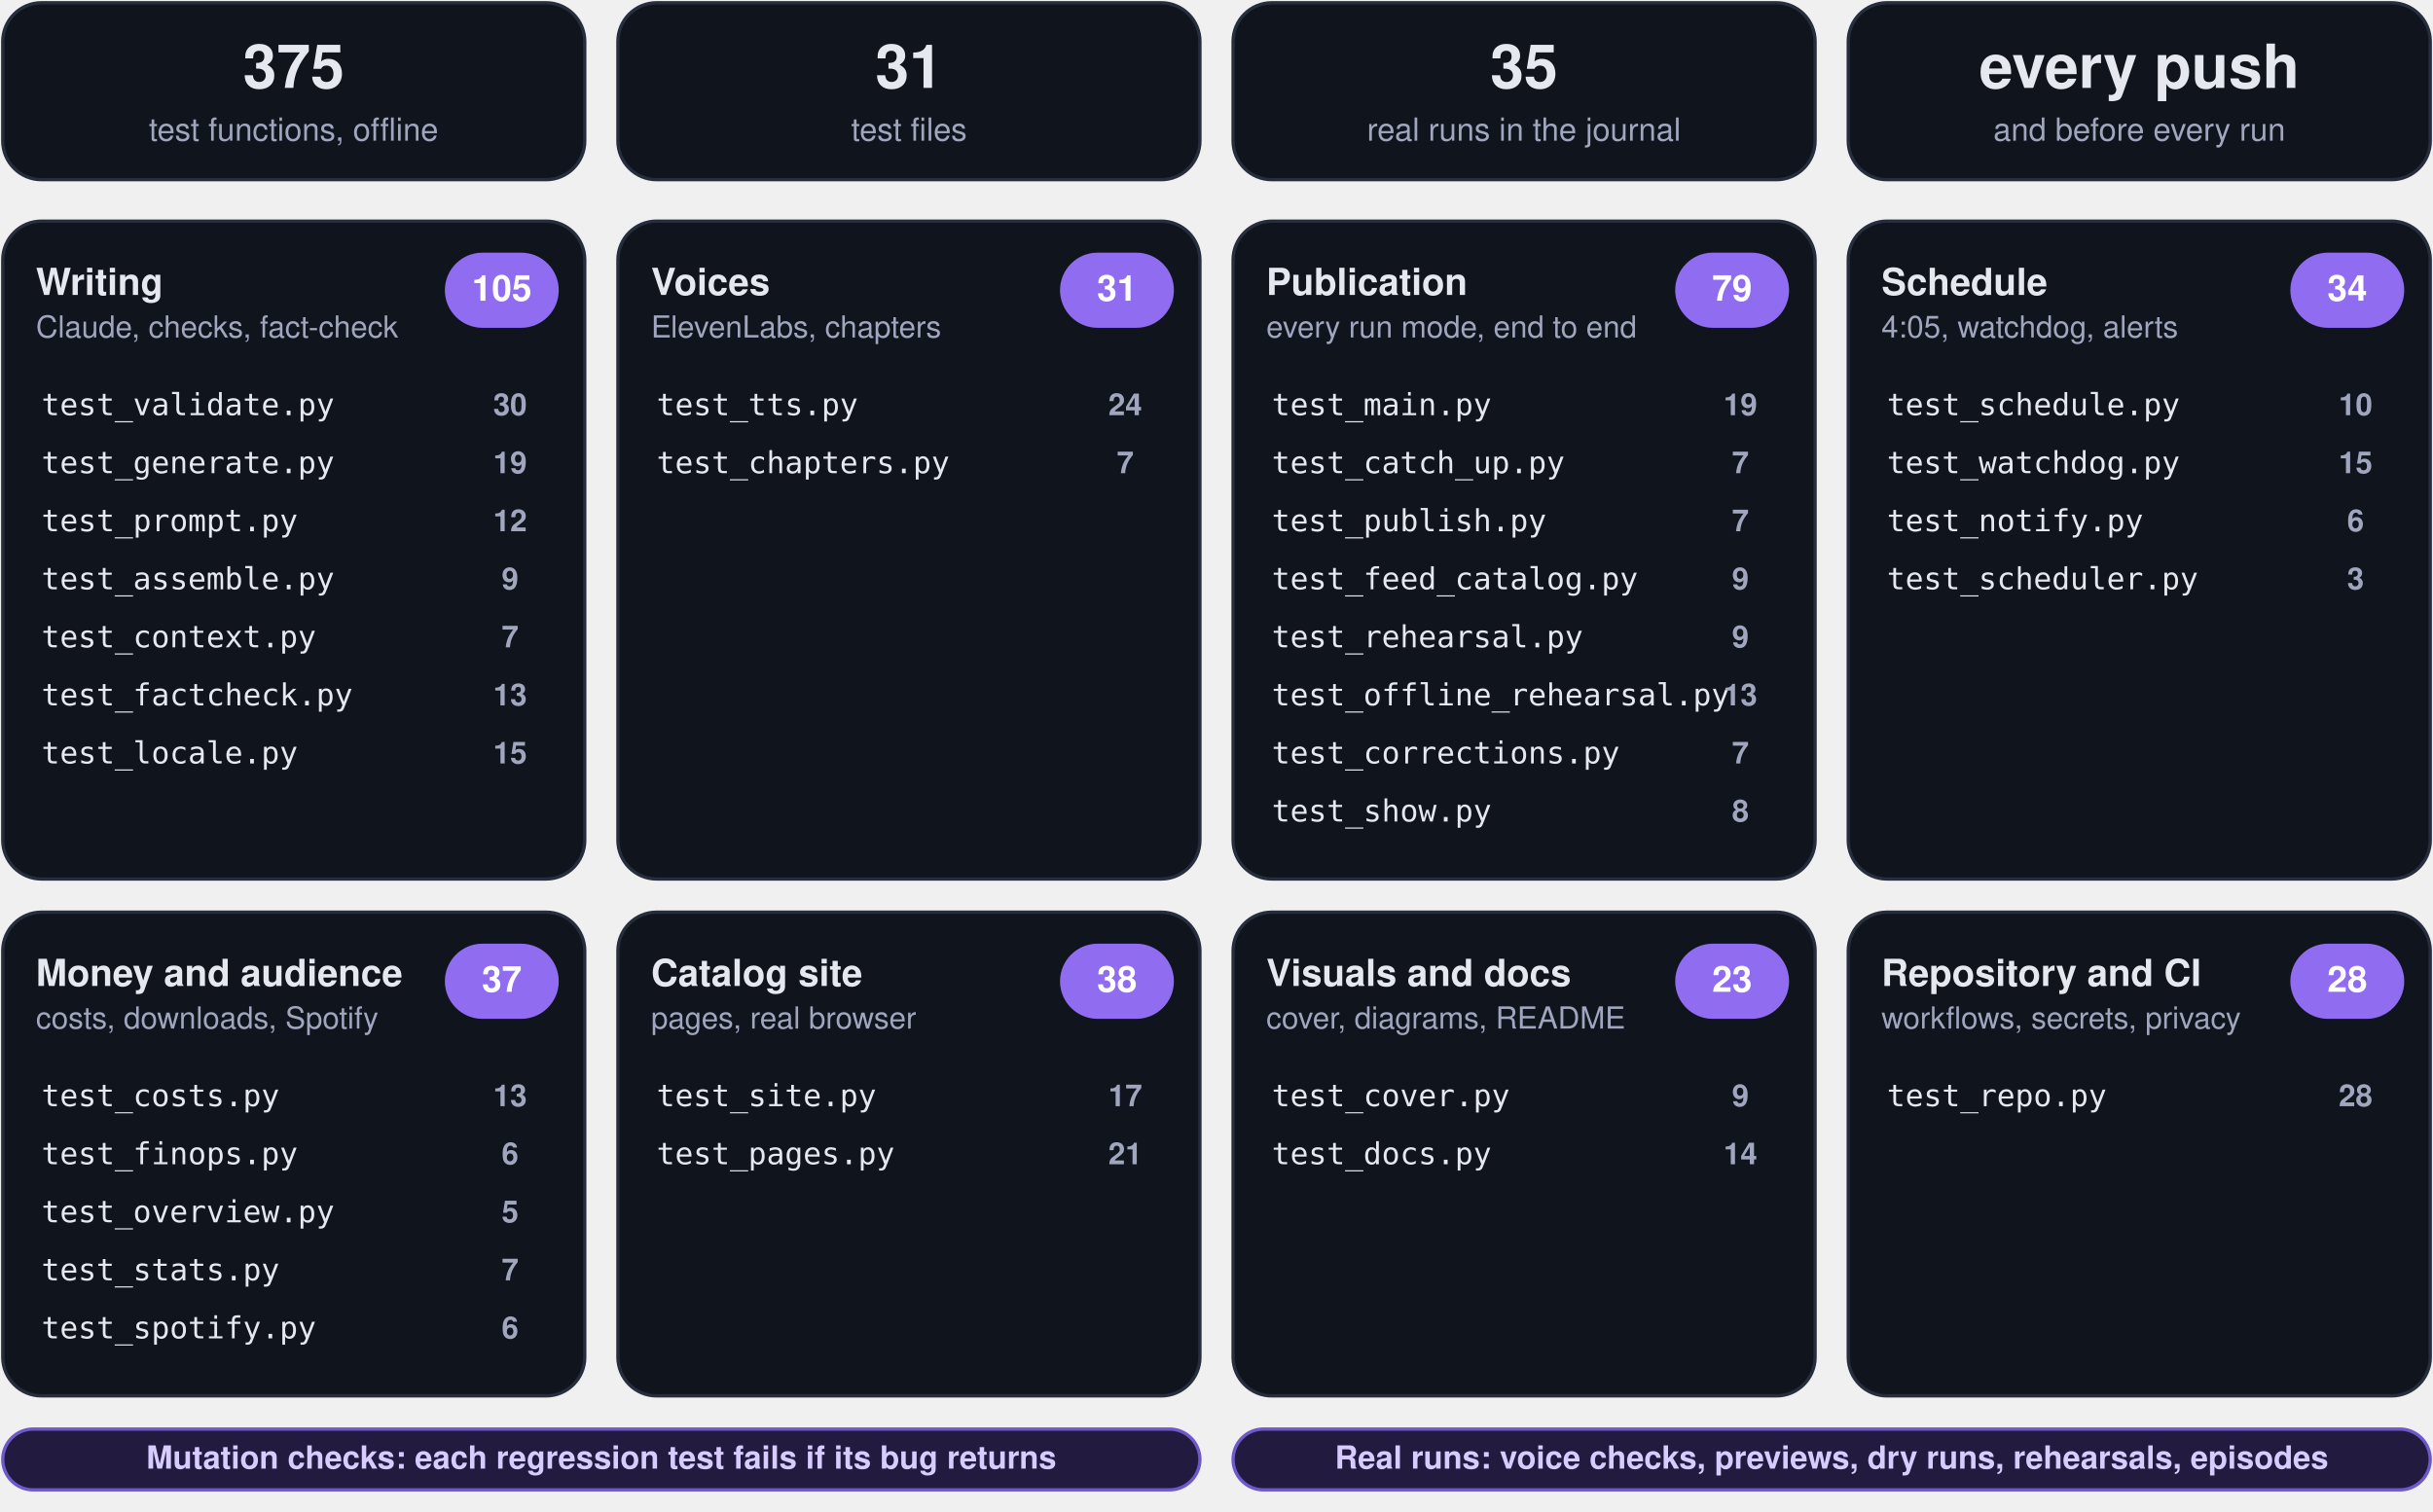
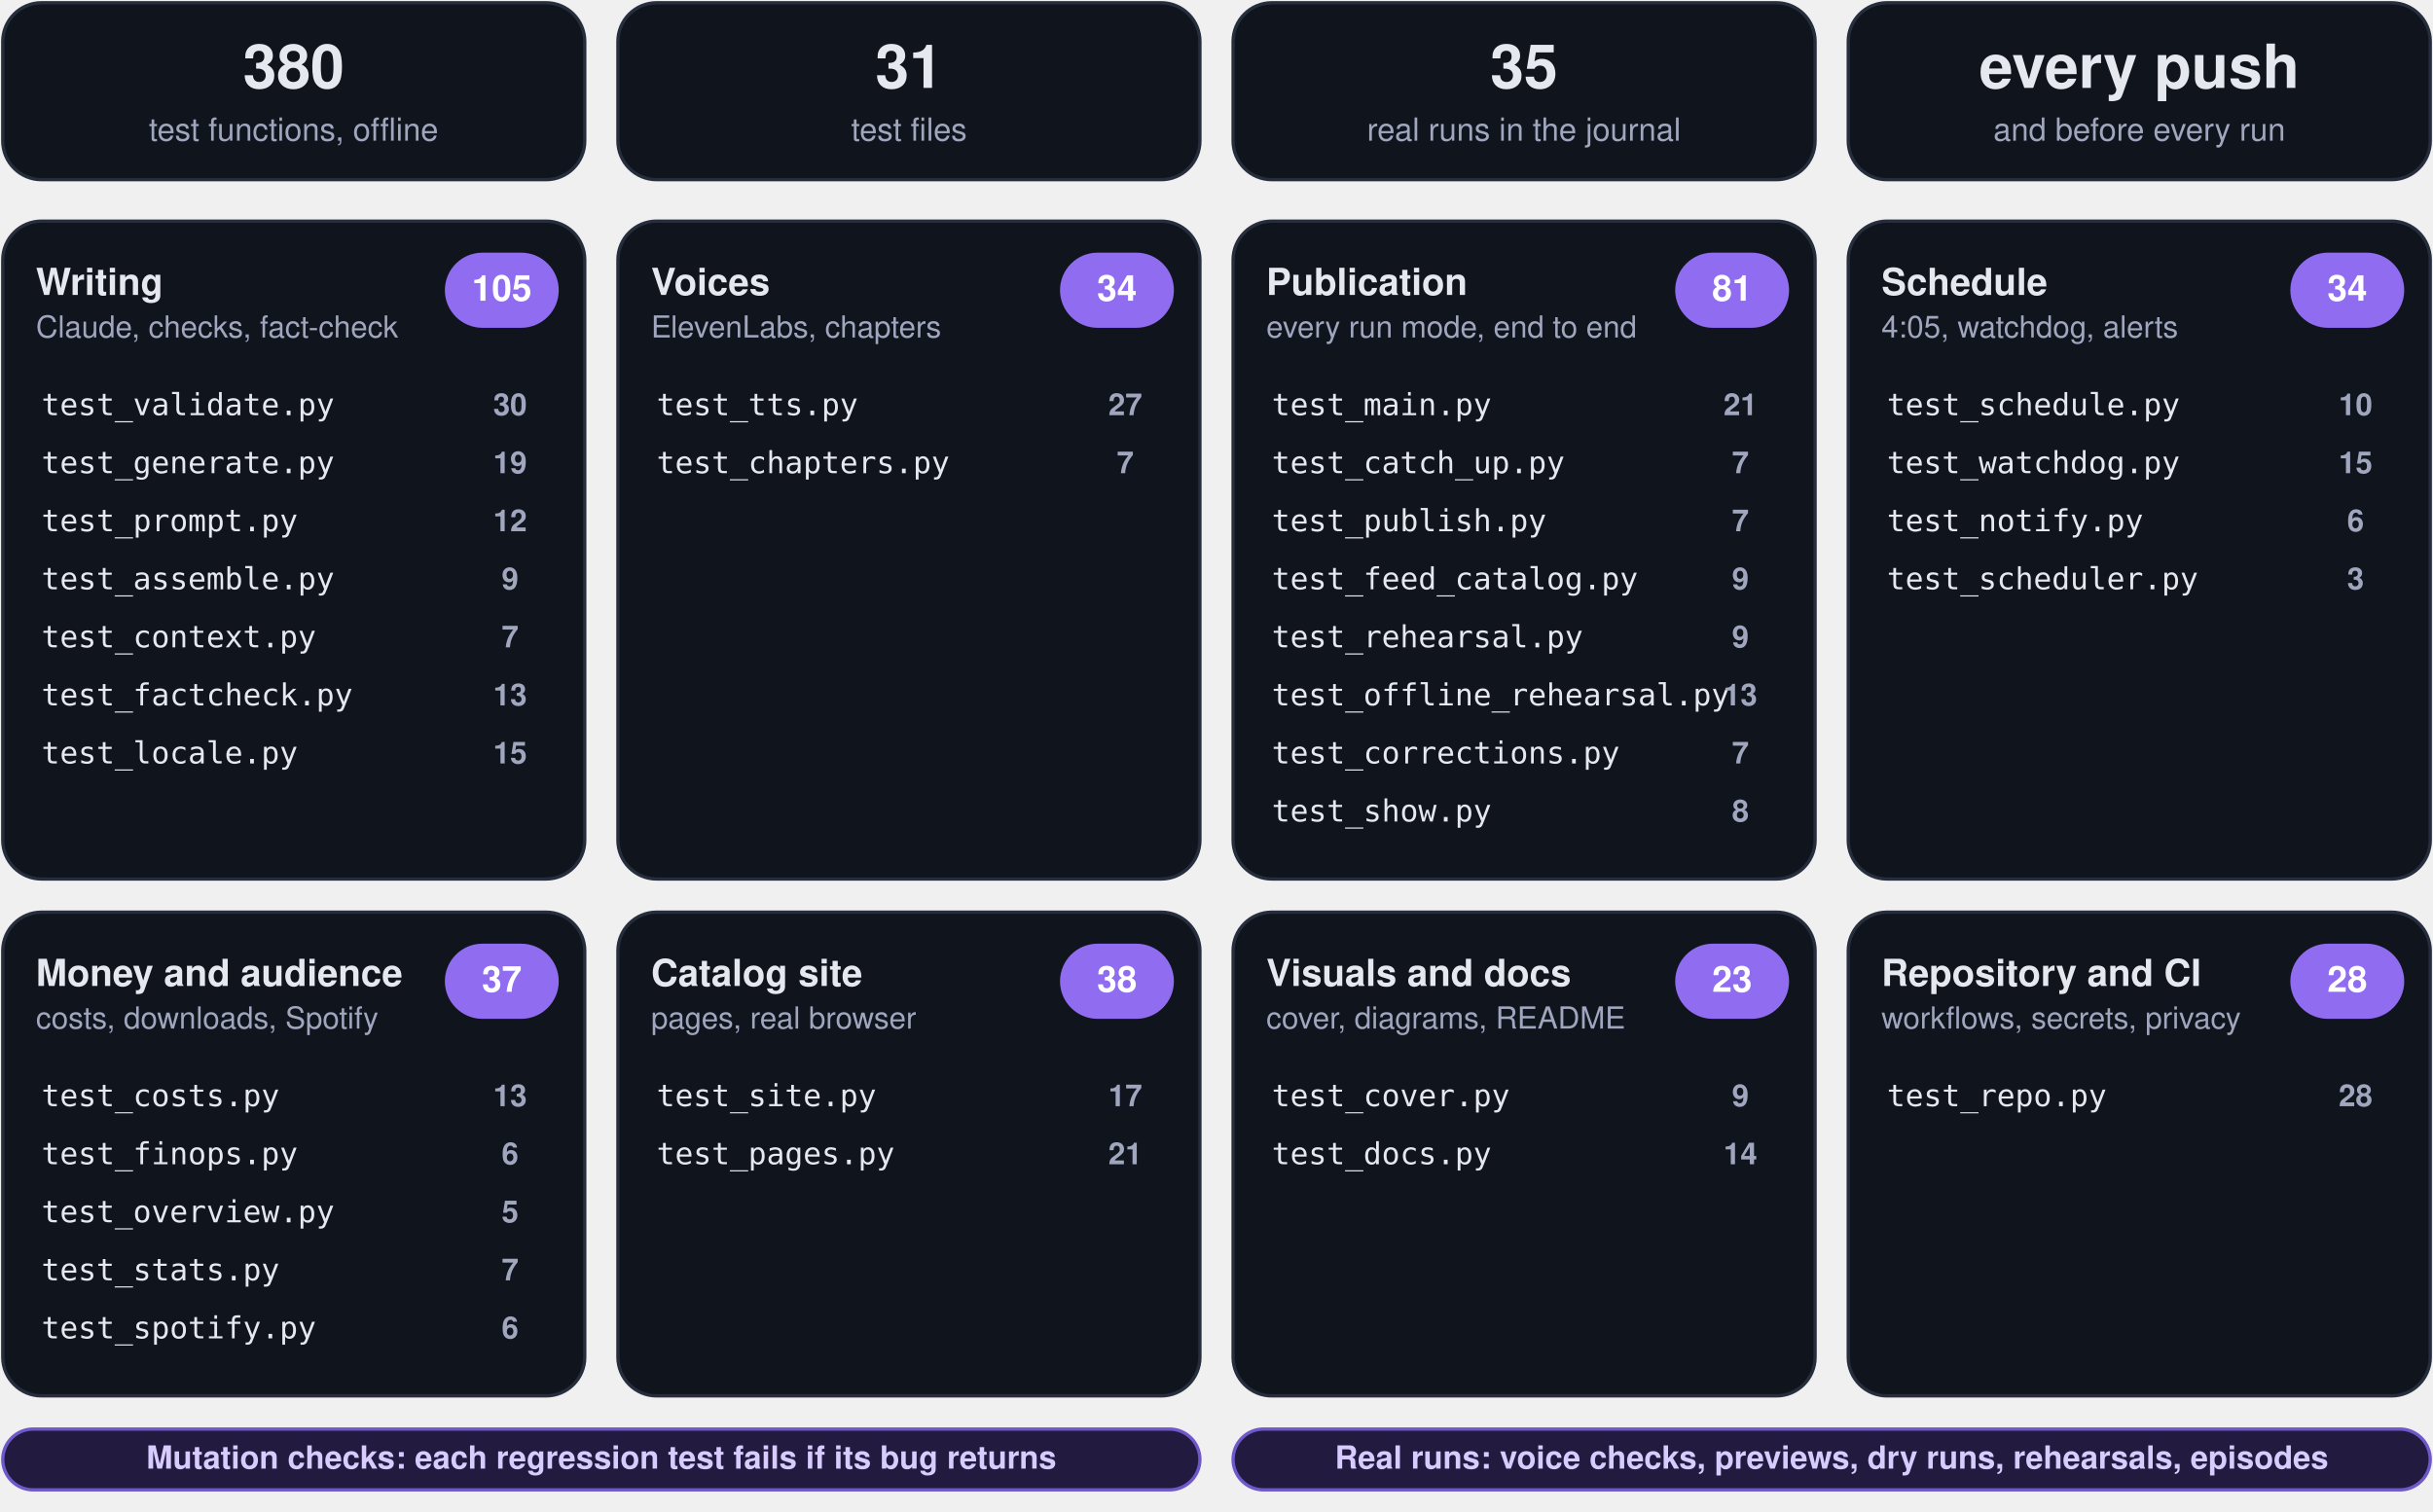
- <svg xmlns="http://www.w3.org/2000/svg" viewBox="0 0 880 547" width="880" height="547" role="img" aria-label="Test plan: 375 offline tests in 31 files">
+ <svg xmlns="http://www.w3.org/2000/svg" viewBox="0 0 880 547" width="880" height="547" role="img" aria-label="Test plan: 380 offline tests in 31 files">
  <g class="box">
    <rect x="1.0" y="1.0" width="210.5" height="64.0" rx="14" fill="#0f141d" stroke="#262d3d" stroke-width="1.2" class="frame" />
-     <text x="106.2" y="31.8" font-family="-apple-system, BlinkMacSystemFont, 'Segoe UI', Helvetica, Arial, sans-serif" font-size="22" font-weight="750" fill="#e6e8f0" text-anchor="middle">375</text>
+     <text x="106.2" y="31.8" font-family="-apple-system, BlinkMacSystemFont, 'Segoe UI', Helvetica, Arial, sans-serif" font-size="22" font-weight="750" fill="#e6e8f0" text-anchor="middle">380</text>
    <text x="106.2" y="50.9" font-family="-apple-system, BlinkMacSystemFont, 'Segoe UI', Helvetica, Arial, sans-serif" font-size="11.5" font-weight="500" fill="#a0a6bd" text-anchor="middle">test functions, offline</text>
  </g>
  <g class="box">
    <rect x="223.5" y="1.0" width="210.5" height="64.0" rx="14" fill="#0f141d" stroke="#262d3d" stroke-width="1.2" class="frame" />
    <text x="328.8" y="31.8" font-family="-apple-system, BlinkMacSystemFont, 'Segoe UI', Helvetica, Arial, sans-serif" font-size="22" font-weight="750" fill="#e6e8f0" text-anchor="middle">31</text>
    <text x="328.8" y="50.9" font-family="-apple-system, BlinkMacSystemFont, 'Segoe UI', Helvetica, Arial, sans-serif" font-size="11.5" font-weight="500" fill="#a0a6bd" text-anchor="middle">test files</text>
  </g>
  <g class="box">
    <rect x="446.0" y="1.0" width="210.5" height="64.0" rx="14" fill="#0f141d" stroke="#262d3d" stroke-width="1.2" class="frame" />
    <text x="551.2" y="31.8" font-family="-apple-system, BlinkMacSystemFont, 'Segoe UI', Helvetica, Arial, sans-serif" font-size="22" font-weight="750" fill="#e6e8f0" text-anchor="middle">35</text>
    <text x="551.2" y="50.9" font-family="-apple-system, BlinkMacSystemFont, 'Segoe UI', Helvetica, Arial, sans-serif" font-size="11.5" font-weight="500" fill="#a0a6bd" text-anchor="middle">real runs in the journal</text>
  </g>
  <g class="box">
    <rect x="668.5" y="1.0" width="210.5" height="64.0" rx="14" fill="#0f141d" stroke="#262d3d" stroke-width="1.2" class="frame" />
    <text x="773.8" y="31.8" font-family="-apple-system, BlinkMacSystemFont, 'Segoe UI', Helvetica, Arial, sans-serif" font-size="22" font-weight="750" fill="#e6e8f0" text-anchor="middle">every push</text>
    <text x="773.8" y="50.9" font-family="-apple-system, BlinkMacSystemFont, 'Segoe UI', Helvetica, Arial, sans-serif" font-size="11.5" font-weight="500" fill="#a0a6bd" text-anchor="middle">and before every run</text>
  </g>
  <rect x="1.0" y="80.0" width="210.5" height="238.0" rx="14" fill="#0f141d" stroke="#262d3d" stroke-width="1.2" />
  <g class="box">
    <rect x="9.0" y="90.0" width="152.5" height="40.0" rx="12" fill="none" stroke="none" stroke-width="1.2" class="frame" />
    <text x="13.0" y="106.7" font-family="-apple-system, BlinkMacSystemFont, 'Segoe UI', Helvetica, Arial, sans-serif" font-size="13.5" font-weight="700" fill="#e6e8f0" text-anchor="start">Writing</text>
    <text x="13.0" y="122.1" font-family="-apple-system, BlinkMacSystemFont, 'Segoe UI', Helvetica, Arial, sans-serif" font-size="11" font-weight="400" fill="#a0a6bd" text-anchor="start">Claude, checks, fact-check</text>
  </g>
  <g class="box">
    <rect x="161.5" y="92.0" width="40.0" height="26.0" rx="13" fill="#8f6cf0" stroke="#8f6cf0" stroke-width="1.2" class="frame" />
    <text x="181.5" y="108.8" font-family="-apple-system, BlinkMacSystemFont, 'Segoe UI', Helvetica, Arial, sans-serif" font-size="13" font-weight="700" fill="#ffffff" text-anchor="middle">105</text>
  </g>
  <g class="box">
    <rect x="11.0" y="138.0" width="190.5" height="18.0" rx="12" fill="none" stroke="none" stroke-width="1.2" class="frame" />
    <text x="15.0" y="150.2" font-family="ui-monospace, SFMono-Regular, Menlo, Consolas, monospace" font-size="11" font-weight="500" fill="#e6e8f0" text-anchor="start">test_validate.py</text>
  </g>
  <g class="box">
    <rect x="167.5" y="138.0" width="34.0" height="18.0" rx="12" fill="none" stroke="none" stroke-width="1.2" class="frame" />
    <text x="184.5" y="150.2" font-family="-apple-system, BlinkMacSystemFont, 'Segoe UI', Helvetica, Arial, sans-serif" font-size="11" font-weight="700" fill="#a0a6bd" text-anchor="middle">30</text>
  </g>
  <g class="box">
    <rect x="11.0" y="159.0" width="190.5" height="18.0" rx="12" fill="none" stroke="none" stroke-width="1.2" class="frame" />
    <text x="15.0" y="171.2" font-family="ui-monospace, SFMono-Regular, Menlo, Consolas, monospace" font-size="11" font-weight="500" fill="#e6e8f0" text-anchor="start">test_generate.py</text>
  </g>
  <g class="box">
    <rect x="167.5" y="159.0" width="34.0" height="18.0" rx="12" fill="none" stroke="none" stroke-width="1.2" class="frame" />
    <text x="184.5" y="171.2" font-family="-apple-system, BlinkMacSystemFont, 'Segoe UI', Helvetica, Arial, sans-serif" font-size="11" font-weight="700" fill="#a0a6bd" text-anchor="middle">19</text>
  </g>
  <g class="box">
    <rect x="11.0" y="180.0" width="190.5" height="18.0" rx="12" fill="none" stroke="none" stroke-width="1.2" class="frame" />
    <text x="15.0" y="192.2" font-family="ui-monospace, SFMono-Regular, Menlo, Consolas, monospace" font-size="11" font-weight="500" fill="#e6e8f0" text-anchor="start">test_prompt.py</text>
  </g>
  <g class="box">
    <rect x="167.5" y="180.0" width="34.0" height="18.0" rx="12" fill="none" stroke="none" stroke-width="1.2" class="frame" />
    <text x="184.5" y="192.2" font-family="-apple-system, BlinkMacSystemFont, 'Segoe UI', Helvetica, Arial, sans-serif" font-size="11" font-weight="700" fill="#a0a6bd" text-anchor="middle">12</text>
  </g>
  <g class="box">
    <rect x="11.0" y="201.0" width="190.5" height="18.0" rx="12" fill="none" stroke="none" stroke-width="1.2" class="frame" />
    <text x="15.0" y="213.2" font-family="ui-monospace, SFMono-Regular, Menlo, Consolas, monospace" font-size="11" font-weight="500" fill="#e6e8f0" text-anchor="start">test_assemble.py</text>
  </g>
  <g class="box">
    <rect x="167.5" y="201.0" width="34.0" height="18.0" rx="12" fill="none" stroke="none" stroke-width="1.2" class="frame" />
    <text x="184.5" y="213.2" font-family="-apple-system, BlinkMacSystemFont, 'Segoe UI', Helvetica, Arial, sans-serif" font-size="11" font-weight="700" fill="#a0a6bd" text-anchor="middle">9</text>
  </g>
  <g class="box">
    <rect x="11.0" y="222.0" width="190.5" height="18.0" rx="12" fill="none" stroke="none" stroke-width="1.2" class="frame" />
    <text x="15.0" y="234.2" font-family="ui-monospace, SFMono-Regular, Menlo, Consolas, monospace" font-size="11" font-weight="500" fill="#e6e8f0" text-anchor="start">test_context.py</text>
  </g>
  <g class="box">
    <rect x="167.5" y="222.0" width="34.0" height="18.0" rx="12" fill="none" stroke="none" stroke-width="1.2" class="frame" />
    <text x="184.5" y="234.2" font-family="-apple-system, BlinkMacSystemFont, 'Segoe UI', Helvetica, Arial, sans-serif" font-size="11" font-weight="700" fill="#a0a6bd" text-anchor="middle">7</text>
  </g>
  <g class="box">
    <rect x="11.0" y="243.0" width="190.5" height="18.0" rx="12" fill="none" stroke="none" stroke-width="1.2" class="frame" />
    <text x="15.0" y="255.2" font-family="ui-monospace, SFMono-Regular, Menlo, Consolas, monospace" font-size="11" font-weight="500" fill="#e6e8f0" text-anchor="start">test_factcheck.py</text>
  </g>
  <g class="box">
    <rect x="167.5" y="243.0" width="34.0" height="18.0" rx="12" fill="none" stroke="none" stroke-width="1.2" class="frame" />
    <text x="184.5" y="255.2" font-family="-apple-system, BlinkMacSystemFont, 'Segoe UI', Helvetica, Arial, sans-serif" font-size="11" font-weight="700" fill="#a0a6bd" text-anchor="middle">13</text>
  </g>
  <g class="box">
    <rect x="11.0" y="264.0" width="190.5" height="18.0" rx="12" fill="none" stroke="none" stroke-width="1.2" class="frame" />
    <text x="15.0" y="276.2" font-family="ui-monospace, SFMono-Regular, Menlo, Consolas, monospace" font-size="11" font-weight="500" fill="#e6e8f0" text-anchor="start">test_locale.py</text>
  </g>
  <g class="box">
    <rect x="167.5" y="264.0" width="34.0" height="18.0" rx="12" fill="none" stroke="none" stroke-width="1.2" class="frame" />
    <text x="184.5" y="276.2" font-family="-apple-system, BlinkMacSystemFont, 'Segoe UI', Helvetica, Arial, sans-serif" font-size="11" font-weight="700" fill="#a0a6bd" text-anchor="middle">15</text>
  </g>
  <rect x="223.5" y="80.0" width="210.5" height="238.0" rx="14" fill="#0f141d" stroke="#262d3d" stroke-width="1.2" />
  <g class="box">
    <rect x="231.5" y="90.0" width="152.5" height="40.0" rx="12" fill="none" stroke="none" stroke-width="1.2" class="frame" />
    <text x="235.5" y="106.7" font-family="-apple-system, BlinkMacSystemFont, 'Segoe UI', Helvetica, Arial, sans-serif" font-size="13.5" font-weight="700" fill="#e6e8f0" text-anchor="start">Voices</text>
    <text x="235.5" y="122.1" font-family="-apple-system, BlinkMacSystemFont, 'Segoe UI', Helvetica, Arial, sans-serif" font-size="11" font-weight="400" fill="#a0a6bd" text-anchor="start">ElevenLabs, chapters</text>
  </g>
  <g class="box">
    <rect x="384.0" y="92.0" width="40.0" height="26.0" rx="13" fill="#8f6cf0" stroke="#8f6cf0" stroke-width="1.2" class="frame" />
-     <text x="404.0" y="108.8" font-family="-apple-system, BlinkMacSystemFont, 'Segoe UI', Helvetica, Arial, sans-serif" font-size="13" font-weight="700" fill="#ffffff" text-anchor="middle">31</text>
+     <text x="404.0" y="108.8" font-family="-apple-system, BlinkMacSystemFont, 'Segoe UI', Helvetica, Arial, sans-serif" font-size="13" font-weight="700" fill="#ffffff" text-anchor="middle">34</text>
  </g>
  <g class="box">
    <rect x="233.5" y="138.0" width="190.5" height="18.0" rx="12" fill="none" stroke="none" stroke-width="1.2" class="frame" />
    <text x="237.5" y="150.2" font-family="ui-monospace, SFMono-Regular, Menlo, Consolas, monospace" font-size="11" font-weight="500" fill="#e6e8f0" text-anchor="start">test_tts.py</text>
  </g>
  <g class="box">
    <rect x="390.0" y="138.0" width="34.0" height="18.0" rx="12" fill="none" stroke="none" stroke-width="1.2" class="frame" />
-     <text x="407.0" y="150.2" font-family="-apple-system, BlinkMacSystemFont, 'Segoe UI', Helvetica, Arial, sans-serif" font-size="11" font-weight="700" fill="#a0a6bd" text-anchor="middle">24</text>
+     <text x="407.0" y="150.2" font-family="-apple-system, BlinkMacSystemFont, 'Segoe UI', Helvetica, Arial, sans-serif" font-size="11" font-weight="700" fill="#a0a6bd" text-anchor="middle">27</text>
  </g>
  <g class="box">
    <rect x="233.5" y="159.0" width="190.5" height="18.0" rx="12" fill="none" stroke="none" stroke-width="1.2" class="frame" />
    <text x="237.5" y="171.2" font-family="ui-monospace, SFMono-Regular, Menlo, Consolas, monospace" font-size="11" font-weight="500" fill="#e6e8f0" text-anchor="start">test_chapters.py</text>
  </g>
  <g class="box">
    <rect x="390.0" y="159.0" width="34.0" height="18.0" rx="12" fill="none" stroke="none" stroke-width="1.2" class="frame" />
    <text x="407.0" y="171.2" font-family="-apple-system, BlinkMacSystemFont, 'Segoe UI', Helvetica, Arial, sans-serif" font-size="11" font-weight="700" fill="#a0a6bd" text-anchor="middle">7</text>
  </g>
  <rect x="446.0" y="80.0" width="210.5" height="238.0" rx="14" fill="#0f141d" stroke="#262d3d" stroke-width="1.2" />
  <g class="box">
    <rect x="454.0" y="90.0" width="152.5" height="40.0" rx="12" fill="none" stroke="none" stroke-width="1.2" class="frame" />
    <text x="458.0" y="106.7" font-family="-apple-system, BlinkMacSystemFont, 'Segoe UI', Helvetica, Arial, sans-serif" font-size="13.5" font-weight="700" fill="#e6e8f0" text-anchor="start">Publication</text>
    <text x="458.0" y="122.1" font-family="-apple-system, BlinkMacSystemFont, 'Segoe UI', Helvetica, Arial, sans-serif" font-size="11" font-weight="400" fill="#a0a6bd" text-anchor="start">every run mode, end to end</text>
  </g>
  <g class="box">
    <rect x="606.5" y="92.0" width="40.0" height="26.0" rx="13" fill="#8f6cf0" stroke="#8f6cf0" stroke-width="1.2" class="frame" />
-     <text x="626.5" y="108.8" font-family="-apple-system, BlinkMacSystemFont, 'Segoe UI', Helvetica, Arial, sans-serif" font-size="13" font-weight="700" fill="#ffffff" text-anchor="middle">79</text>
+     <text x="626.5" y="108.8" font-family="-apple-system, BlinkMacSystemFont, 'Segoe UI', Helvetica, Arial, sans-serif" font-size="13" font-weight="700" fill="#ffffff" text-anchor="middle">81</text>
  </g>
  <g class="box">
    <rect x="456.0" y="138.0" width="190.5" height="18.0" rx="12" fill="none" stroke="none" stroke-width="1.2" class="frame" />
    <text x="460.0" y="150.2" font-family="ui-monospace, SFMono-Regular, Menlo, Consolas, monospace" font-size="11" font-weight="500" fill="#e6e8f0" text-anchor="start">test_main.py</text>
  </g>
  <g class="box">
    <rect x="612.5" y="138.0" width="34.0" height="18.0" rx="12" fill="none" stroke="none" stroke-width="1.2" class="frame" />
-     <text x="629.5" y="150.2" font-family="-apple-system, BlinkMacSystemFont, 'Segoe UI', Helvetica, Arial, sans-serif" font-size="11" font-weight="700" fill="#a0a6bd" text-anchor="middle">19</text>
+     <text x="629.5" y="150.2" font-family="-apple-system, BlinkMacSystemFont, 'Segoe UI', Helvetica, Arial, sans-serif" font-size="11" font-weight="700" fill="#a0a6bd" text-anchor="middle">21</text>
  </g>
  <g class="box">
    <rect x="456.0" y="159.0" width="190.5" height="18.0" rx="12" fill="none" stroke="none" stroke-width="1.2" class="frame" />
    <text x="460.0" y="171.2" font-family="ui-monospace, SFMono-Regular, Menlo, Consolas, monospace" font-size="11" font-weight="500" fill="#e6e8f0" text-anchor="start">test_catch_up.py</text>
  </g>
  <g class="box">
    <rect x="612.5" y="159.0" width="34.0" height="18.0" rx="12" fill="none" stroke="none" stroke-width="1.2" class="frame" />
    <text x="629.5" y="171.2" font-family="-apple-system, BlinkMacSystemFont, 'Segoe UI', Helvetica, Arial, sans-serif" font-size="11" font-weight="700" fill="#a0a6bd" text-anchor="middle">7</text>
  </g>
  <g class="box">
    <rect x="456.0" y="180.0" width="190.5" height="18.0" rx="12" fill="none" stroke="none" stroke-width="1.2" class="frame" />
    <text x="460.0" y="192.2" font-family="ui-monospace, SFMono-Regular, Menlo, Consolas, monospace" font-size="11" font-weight="500" fill="#e6e8f0" text-anchor="start">test_publish.py</text>
  </g>
  <g class="box">
    <rect x="612.5" y="180.0" width="34.0" height="18.0" rx="12" fill="none" stroke="none" stroke-width="1.2" class="frame" />
    <text x="629.5" y="192.2" font-family="-apple-system, BlinkMacSystemFont, 'Segoe UI', Helvetica, Arial, sans-serif" font-size="11" font-weight="700" fill="#a0a6bd" text-anchor="middle">7</text>
  </g>
  <g class="box">
    <rect x="456.0" y="201.0" width="190.5" height="18.0" rx="12" fill="none" stroke="none" stroke-width="1.2" class="frame" />
    <text x="460.0" y="213.2" font-family="ui-monospace, SFMono-Regular, Menlo, Consolas, monospace" font-size="11" font-weight="500" fill="#e6e8f0" text-anchor="start">test_feed_catalog.py</text>
  </g>
  <g class="box">
    <rect x="612.5" y="201.0" width="34.0" height="18.0" rx="12" fill="none" stroke="none" stroke-width="1.2" class="frame" />
    <text x="629.5" y="213.2" font-family="-apple-system, BlinkMacSystemFont, 'Segoe UI', Helvetica, Arial, sans-serif" font-size="11" font-weight="700" fill="#a0a6bd" text-anchor="middle">9</text>
  </g>
  <g class="box">
    <rect x="456.0" y="222.0" width="190.5" height="18.0" rx="12" fill="none" stroke="none" stroke-width="1.2" class="frame" />
    <text x="460.0" y="234.2" font-family="ui-monospace, SFMono-Regular, Menlo, Consolas, monospace" font-size="11" font-weight="500" fill="#e6e8f0" text-anchor="start">test_rehearsal.py</text>
  </g>
  <g class="box">
    <rect x="612.5" y="222.0" width="34.0" height="18.0" rx="12" fill="none" stroke="none" stroke-width="1.2" class="frame" />
    <text x="629.5" y="234.2" font-family="-apple-system, BlinkMacSystemFont, 'Segoe UI', Helvetica, Arial, sans-serif" font-size="11" font-weight="700" fill="#a0a6bd" text-anchor="middle">9</text>
  </g>
  <g class="box">
    <rect x="456.0" y="243.0" width="190.5" height="18.0" rx="12" fill="none" stroke="none" stroke-width="1.2" class="frame" />
    <text x="460.0" y="255.2" font-family="ui-monospace, SFMono-Regular, Menlo, Consolas, monospace" font-size="11" font-weight="500" fill="#e6e8f0" text-anchor="start">test_offline_rehearsal.py</text>
  </g>
  <g class="box">
    <rect x="612.5" y="243.0" width="34.0" height="18.0" rx="12" fill="none" stroke="none" stroke-width="1.2" class="frame" />
    <text x="629.5" y="255.2" font-family="-apple-system, BlinkMacSystemFont, 'Segoe UI', Helvetica, Arial, sans-serif" font-size="11" font-weight="700" fill="#a0a6bd" text-anchor="middle">13</text>
  </g>
  <g class="box">
    <rect x="456.0" y="264.0" width="190.5" height="18.0" rx="12" fill="none" stroke="none" stroke-width="1.2" class="frame" />
    <text x="460.0" y="276.2" font-family="ui-monospace, SFMono-Regular, Menlo, Consolas, monospace" font-size="11" font-weight="500" fill="#e6e8f0" text-anchor="start">test_corrections.py</text>
  </g>
  <g class="box">
    <rect x="612.5" y="264.0" width="34.0" height="18.0" rx="12" fill="none" stroke="none" stroke-width="1.2" class="frame" />
    <text x="629.5" y="276.2" font-family="-apple-system, BlinkMacSystemFont, 'Segoe UI', Helvetica, Arial, sans-serif" font-size="11" font-weight="700" fill="#a0a6bd" text-anchor="middle">7</text>
  </g>
  <g class="box">
    <rect x="456.0" y="285.0" width="190.5" height="18.0" rx="12" fill="none" stroke="none" stroke-width="1.2" class="frame" />
    <text x="460.0" y="297.2" font-family="ui-monospace, SFMono-Regular, Menlo, Consolas, monospace" font-size="11" font-weight="500" fill="#e6e8f0" text-anchor="start">test_show.py</text>
  </g>
  <g class="box">
    <rect x="612.5" y="285.0" width="34.0" height="18.0" rx="12" fill="none" stroke="none" stroke-width="1.2" class="frame" />
    <text x="629.5" y="297.2" font-family="-apple-system, BlinkMacSystemFont, 'Segoe UI', Helvetica, Arial, sans-serif" font-size="11" font-weight="700" fill="#a0a6bd" text-anchor="middle">8</text>
  </g>
  <rect x="668.5" y="80.0" width="210.5" height="238.0" rx="14" fill="#0f141d" stroke="#262d3d" stroke-width="1.2" />
  <g class="box">
    <rect x="676.5" y="90.0" width="152.5" height="40.0" rx="12" fill="none" stroke="none" stroke-width="1.2" class="frame" />
    <text x="680.5" y="106.7" font-family="-apple-system, BlinkMacSystemFont, 'Segoe UI', Helvetica, Arial, sans-serif" font-size="13.5" font-weight="700" fill="#e6e8f0" text-anchor="start">Schedule</text>
    <text x="680.5" y="122.1" font-family="-apple-system, BlinkMacSystemFont, 'Segoe UI', Helvetica, Arial, sans-serif" font-size="11" font-weight="400" fill="#a0a6bd" text-anchor="start">4:05, watchdog, alerts</text>
  </g>
  <g class="box">
    <rect x="829.0" y="92.0" width="40.0" height="26.0" rx="13" fill="#8f6cf0" stroke="#8f6cf0" stroke-width="1.2" class="frame" />
    <text x="849.0" y="108.8" font-family="-apple-system, BlinkMacSystemFont, 'Segoe UI', Helvetica, Arial, sans-serif" font-size="13" font-weight="700" fill="#ffffff" text-anchor="middle">34</text>
  </g>
  <g class="box">
    <rect x="678.5" y="138.0" width="190.5" height="18.0" rx="12" fill="none" stroke="none" stroke-width="1.2" class="frame" />
    <text x="682.5" y="150.2" font-family="ui-monospace, SFMono-Regular, Menlo, Consolas, monospace" font-size="11" font-weight="500" fill="#e6e8f0" text-anchor="start">test_schedule.py</text>
  </g>
  <g class="box">
    <rect x="835.0" y="138.0" width="34.0" height="18.0" rx="12" fill="none" stroke="none" stroke-width="1.2" class="frame" />
    <text x="852.0" y="150.2" font-family="-apple-system, BlinkMacSystemFont, 'Segoe UI', Helvetica, Arial, sans-serif" font-size="11" font-weight="700" fill="#a0a6bd" text-anchor="middle">10</text>
  </g>
  <g class="box">
    <rect x="678.5" y="159.0" width="190.5" height="18.0" rx="12" fill="none" stroke="none" stroke-width="1.2" class="frame" />
    <text x="682.5" y="171.2" font-family="ui-monospace, SFMono-Regular, Menlo, Consolas, monospace" font-size="11" font-weight="500" fill="#e6e8f0" text-anchor="start">test_watchdog.py</text>
  </g>
  <g class="box">
    <rect x="835.0" y="159.0" width="34.0" height="18.0" rx="12" fill="none" stroke="none" stroke-width="1.2" class="frame" />
    <text x="852.0" y="171.2" font-family="-apple-system, BlinkMacSystemFont, 'Segoe UI', Helvetica, Arial, sans-serif" font-size="11" font-weight="700" fill="#a0a6bd" text-anchor="middle">15</text>
  </g>
  <g class="box">
    <rect x="678.5" y="180.0" width="190.5" height="18.0" rx="12" fill="none" stroke="none" stroke-width="1.2" class="frame" />
    <text x="682.5" y="192.2" font-family="ui-monospace, SFMono-Regular, Menlo, Consolas, monospace" font-size="11" font-weight="500" fill="#e6e8f0" text-anchor="start">test_notify.py</text>
  </g>
  <g class="box">
    <rect x="835.0" y="180.0" width="34.0" height="18.0" rx="12" fill="none" stroke="none" stroke-width="1.2" class="frame" />
    <text x="852.0" y="192.2" font-family="-apple-system, BlinkMacSystemFont, 'Segoe UI', Helvetica, Arial, sans-serif" font-size="11" font-weight="700" fill="#a0a6bd" text-anchor="middle">6</text>
  </g>
  <g class="box">
    <rect x="678.5" y="201.0" width="190.5" height="18.0" rx="12" fill="none" stroke="none" stroke-width="1.2" class="frame" />
    <text x="682.5" y="213.2" font-family="ui-monospace, SFMono-Regular, Menlo, Consolas, monospace" font-size="11" font-weight="500" fill="#e6e8f0" text-anchor="start">test_scheduler.py</text>
  </g>
  <g class="box">
    <rect x="835.0" y="201.0" width="34.0" height="18.0" rx="12" fill="none" stroke="none" stroke-width="1.2" class="frame" />
    <text x="852.0" y="213.2" font-family="-apple-system, BlinkMacSystemFont, 'Segoe UI', Helvetica, Arial, sans-serif" font-size="11" font-weight="700" fill="#a0a6bd" text-anchor="middle">3</text>
  </g>
  <rect x="1.0" y="330.0" width="210.5" height="175.0" rx="14" fill="#0f141d" stroke="#262d3d" stroke-width="1.2" />
  <g class="box">
    <rect x="9.0" y="340.0" width="152.5" height="40.0" rx="12" fill="none" stroke="none" stroke-width="1.2" class="frame" />
    <text x="13.0" y="356.7" font-family="-apple-system, BlinkMacSystemFont, 'Segoe UI', Helvetica, Arial, sans-serif" font-size="13.5" font-weight="700" fill="#e6e8f0" text-anchor="start">Money and audience</text>
    <text x="13.0" y="372.1" font-family="-apple-system, BlinkMacSystemFont, 'Segoe UI', Helvetica, Arial, sans-serif" font-size="11" font-weight="400" fill="#a0a6bd" text-anchor="start">costs, downloads, Spotify</text>
  </g>
  <g class="box">
    <rect x="161.5" y="342.0" width="40.0" height="26.0" rx="13" fill="#8f6cf0" stroke="#8f6cf0" stroke-width="1.2" class="frame" />
    <text x="181.5" y="358.8" font-family="-apple-system, BlinkMacSystemFont, 'Segoe UI', Helvetica, Arial, sans-serif" font-size="13" font-weight="700" fill="#ffffff" text-anchor="middle">37</text>
  </g>
  <g class="box">
    <rect x="11.0" y="388.0" width="190.5" height="18.0" rx="12" fill="none" stroke="none" stroke-width="1.2" class="frame" />
    <text x="15.0" y="400.2" font-family="ui-monospace, SFMono-Regular, Menlo, Consolas, monospace" font-size="11" font-weight="500" fill="#e6e8f0" text-anchor="start">test_costs.py</text>
  </g>
  <g class="box">
    <rect x="167.5" y="388.0" width="34.0" height="18.0" rx="12" fill="none" stroke="none" stroke-width="1.2" class="frame" />
    <text x="184.5" y="400.2" font-family="-apple-system, BlinkMacSystemFont, 'Segoe UI', Helvetica, Arial, sans-serif" font-size="11" font-weight="700" fill="#a0a6bd" text-anchor="middle">13</text>
  </g>
  <g class="box">
    <rect x="11.0" y="409.0" width="190.5" height="18.0" rx="12" fill="none" stroke="none" stroke-width="1.2" class="frame" />
    <text x="15.0" y="421.2" font-family="ui-monospace, SFMono-Regular, Menlo, Consolas, monospace" font-size="11" font-weight="500" fill="#e6e8f0" text-anchor="start">test_finops.py</text>
  </g>
  <g class="box">
    <rect x="167.5" y="409.0" width="34.0" height="18.0" rx="12" fill="none" stroke="none" stroke-width="1.2" class="frame" />
    <text x="184.5" y="421.2" font-family="-apple-system, BlinkMacSystemFont, 'Segoe UI', Helvetica, Arial, sans-serif" font-size="11" font-weight="700" fill="#a0a6bd" text-anchor="middle">6</text>
  </g>
  <g class="box">
    <rect x="11.0" y="430.0" width="190.5" height="18.0" rx="12" fill="none" stroke="none" stroke-width="1.2" class="frame" />
    <text x="15.0" y="442.2" font-family="ui-monospace, SFMono-Regular, Menlo, Consolas, monospace" font-size="11" font-weight="500" fill="#e6e8f0" text-anchor="start">test_overview.py</text>
  </g>
  <g class="box">
    <rect x="167.5" y="430.0" width="34.0" height="18.0" rx="12" fill="none" stroke="none" stroke-width="1.2" class="frame" />
    <text x="184.5" y="442.2" font-family="-apple-system, BlinkMacSystemFont, 'Segoe UI', Helvetica, Arial, sans-serif" font-size="11" font-weight="700" fill="#a0a6bd" text-anchor="middle">5</text>
  </g>
  <g class="box">
    <rect x="11.0" y="451.0" width="190.5" height="18.0" rx="12" fill="none" stroke="none" stroke-width="1.2" class="frame" />
    <text x="15.0" y="463.2" font-family="ui-monospace, SFMono-Regular, Menlo, Consolas, monospace" font-size="11" font-weight="500" fill="#e6e8f0" text-anchor="start">test_stats.py</text>
  </g>
  <g class="box">
    <rect x="167.5" y="451.0" width="34.0" height="18.0" rx="12" fill="none" stroke="none" stroke-width="1.2" class="frame" />
    <text x="184.5" y="463.2" font-family="-apple-system, BlinkMacSystemFont, 'Segoe UI', Helvetica, Arial, sans-serif" font-size="11" font-weight="700" fill="#a0a6bd" text-anchor="middle">7</text>
  </g>
  <g class="box">
    <rect x="11.0" y="472.0" width="190.5" height="18.0" rx="12" fill="none" stroke="none" stroke-width="1.2" class="frame" />
    <text x="15.0" y="484.2" font-family="ui-monospace, SFMono-Regular, Menlo, Consolas, monospace" font-size="11" font-weight="500" fill="#e6e8f0" text-anchor="start">test_spotify.py</text>
  </g>
  <g class="box">
    <rect x="167.5" y="472.0" width="34.0" height="18.0" rx="12" fill="none" stroke="none" stroke-width="1.2" class="frame" />
    <text x="184.5" y="484.2" font-family="-apple-system, BlinkMacSystemFont, 'Segoe UI', Helvetica, Arial, sans-serif" font-size="11" font-weight="700" fill="#a0a6bd" text-anchor="middle">6</text>
  </g>
  <rect x="223.5" y="330.0" width="210.5" height="175.0" rx="14" fill="#0f141d" stroke="#262d3d" stroke-width="1.2" />
  <g class="box">
    <rect x="231.5" y="340.0" width="152.5" height="40.0" rx="12" fill="none" stroke="none" stroke-width="1.2" class="frame" />
    <text x="235.5" y="356.7" font-family="-apple-system, BlinkMacSystemFont, 'Segoe UI', Helvetica, Arial, sans-serif" font-size="13.5" font-weight="700" fill="#e6e8f0" text-anchor="start">Catalog site</text>
    <text x="235.5" y="372.1" font-family="-apple-system, BlinkMacSystemFont, 'Segoe UI', Helvetica, Arial, sans-serif" font-size="11" font-weight="400" fill="#a0a6bd" text-anchor="start">pages, real browser</text>
  </g>
  <g class="box">
    <rect x="384.0" y="342.0" width="40.0" height="26.0" rx="13" fill="#8f6cf0" stroke="#8f6cf0" stroke-width="1.2" class="frame" />
    <text x="404.0" y="358.8" font-family="-apple-system, BlinkMacSystemFont, 'Segoe UI', Helvetica, Arial, sans-serif" font-size="13" font-weight="700" fill="#ffffff" text-anchor="middle">38</text>
  </g>
  <g class="box">
    <rect x="233.5" y="388.0" width="190.5" height="18.0" rx="12" fill="none" stroke="none" stroke-width="1.2" class="frame" />
    <text x="237.5" y="400.2" font-family="ui-monospace, SFMono-Regular, Menlo, Consolas, monospace" font-size="11" font-weight="500" fill="#e6e8f0" text-anchor="start">test_site.py</text>
  </g>
  <g class="box">
    <rect x="390.0" y="388.0" width="34.0" height="18.0" rx="12" fill="none" stroke="none" stroke-width="1.2" class="frame" />
    <text x="407.0" y="400.2" font-family="-apple-system, BlinkMacSystemFont, 'Segoe UI', Helvetica, Arial, sans-serif" font-size="11" font-weight="700" fill="#a0a6bd" text-anchor="middle">17</text>
  </g>
  <g class="box">
    <rect x="233.5" y="409.0" width="190.5" height="18.0" rx="12" fill="none" stroke="none" stroke-width="1.2" class="frame" />
    <text x="237.5" y="421.2" font-family="ui-monospace, SFMono-Regular, Menlo, Consolas, monospace" font-size="11" font-weight="500" fill="#e6e8f0" text-anchor="start">test_pages.py</text>
  </g>
  <g class="box">
    <rect x="390.0" y="409.0" width="34.0" height="18.0" rx="12" fill="none" stroke="none" stroke-width="1.2" class="frame" />
    <text x="407.0" y="421.2" font-family="-apple-system, BlinkMacSystemFont, 'Segoe UI', Helvetica, Arial, sans-serif" font-size="11" font-weight="700" fill="#a0a6bd" text-anchor="middle">21</text>
  </g>
  <rect x="446.0" y="330.0" width="210.5" height="175.0" rx="14" fill="#0f141d" stroke="#262d3d" stroke-width="1.2" />
  <g class="box">
    <rect x="454.0" y="340.0" width="152.5" height="40.0" rx="12" fill="none" stroke="none" stroke-width="1.2" class="frame" />
    <text x="458.0" y="356.7" font-family="-apple-system, BlinkMacSystemFont, 'Segoe UI', Helvetica, Arial, sans-serif" font-size="13.5" font-weight="700" fill="#e6e8f0" text-anchor="start">Visuals and docs</text>
    <text x="458.0" y="372.1" font-family="-apple-system, BlinkMacSystemFont, 'Segoe UI', Helvetica, Arial, sans-serif" font-size="11" font-weight="400" fill="#a0a6bd" text-anchor="start">cover, diagrams, README</text>
  </g>
  <g class="box">
    <rect x="606.5" y="342.0" width="40.0" height="26.0" rx="13" fill="#8f6cf0" stroke="#8f6cf0" stroke-width="1.2" class="frame" />
    <text x="626.5" y="358.8" font-family="-apple-system, BlinkMacSystemFont, 'Segoe UI', Helvetica, Arial, sans-serif" font-size="13" font-weight="700" fill="#ffffff" text-anchor="middle">23</text>
  </g>
  <g class="box">
    <rect x="456.0" y="388.0" width="190.5" height="18.0" rx="12" fill="none" stroke="none" stroke-width="1.2" class="frame" />
    <text x="460.0" y="400.2" font-family="ui-monospace, SFMono-Regular, Menlo, Consolas, monospace" font-size="11" font-weight="500" fill="#e6e8f0" text-anchor="start">test_cover.py</text>
  </g>
  <g class="box">
    <rect x="612.5" y="388.0" width="34.0" height="18.0" rx="12" fill="none" stroke="none" stroke-width="1.2" class="frame" />
    <text x="629.5" y="400.2" font-family="-apple-system, BlinkMacSystemFont, 'Segoe UI', Helvetica, Arial, sans-serif" font-size="11" font-weight="700" fill="#a0a6bd" text-anchor="middle">9</text>
  </g>
  <g class="box">
    <rect x="456.0" y="409.0" width="190.5" height="18.0" rx="12" fill="none" stroke="none" stroke-width="1.2" class="frame" />
    <text x="460.0" y="421.2" font-family="ui-monospace, SFMono-Regular, Menlo, Consolas, monospace" font-size="11" font-weight="500" fill="#e6e8f0" text-anchor="start">test_docs.py</text>
  </g>
  <g class="box">
    <rect x="612.5" y="409.0" width="34.0" height="18.0" rx="12" fill="none" stroke="none" stroke-width="1.2" class="frame" />
    <text x="629.5" y="421.2" font-family="-apple-system, BlinkMacSystemFont, 'Segoe UI', Helvetica, Arial, sans-serif" font-size="11" font-weight="700" fill="#a0a6bd" text-anchor="middle">14</text>
  </g>
  <rect x="668.5" y="330.0" width="210.5" height="175.0" rx="14" fill="#0f141d" stroke="#262d3d" stroke-width="1.2" />
  <g class="box">
    <rect x="676.5" y="340.0" width="152.5" height="40.0" rx="12" fill="none" stroke="none" stroke-width="1.2" class="frame" />
    <text x="680.5" y="356.7" font-family="-apple-system, BlinkMacSystemFont, 'Segoe UI', Helvetica, Arial, sans-serif" font-size="13.5" font-weight="700" fill="#e6e8f0" text-anchor="start">Repository and CI</text>
    <text x="680.5" y="372.1" font-family="-apple-system, BlinkMacSystemFont, 'Segoe UI', Helvetica, Arial, sans-serif" font-size="11" font-weight="400" fill="#a0a6bd" text-anchor="start">workflows, secrets, privacy</text>
  </g>
  <g class="box">
    <rect x="829.0" y="342.0" width="40.0" height="26.0" rx="13" fill="#8f6cf0" stroke="#8f6cf0" stroke-width="1.2" class="frame" />
    <text x="849.0" y="358.8" font-family="-apple-system, BlinkMacSystemFont, 'Segoe UI', Helvetica, Arial, sans-serif" font-size="13" font-weight="700" fill="#ffffff" text-anchor="middle">28</text>
  </g>
  <g class="box">
    <rect x="678.5" y="388.0" width="190.5" height="18.0" rx="12" fill="none" stroke="none" stroke-width="1.2" class="frame" />
    <text x="682.5" y="400.2" font-family="ui-monospace, SFMono-Regular, Menlo, Consolas, monospace" font-size="11" font-weight="500" fill="#e6e8f0" text-anchor="start">test_repo.py</text>
  </g>
  <g class="box">
    <rect x="835.0" y="388.0" width="34.0" height="18.0" rx="12" fill="none" stroke="none" stroke-width="1.2" class="frame" />
    <text x="852.0" y="400.2" font-family="-apple-system, BlinkMacSystemFont, 'Segoe UI', Helvetica, Arial, sans-serif" font-size="11" font-weight="700" fill="#a0a6bd" text-anchor="middle">28</text>
  </g>
  <g class="box">
    <rect x="1.0" y="517.0" width="433.0" height="22.0" rx="11" fill="#221a3f" stroke="#6f58c9" stroke-width="1.2" class="frame" />
    <text x="217.5" y="531.3" font-family="-apple-system, BlinkMacSystemFont, 'Segoe UI', Helvetica, Arial, sans-serif" font-size="11.5" font-weight="600" fill="#d8ccff" text-anchor="middle">Mutation checks: each regression test fails if its bug returns</text>
  </g>
  <g class="box">
    <rect x="446.0" y="517.0" width="433.0" height="22.0" rx="11" fill="#221a3f" stroke="#6f58c9" stroke-width="1.2" class="frame" />
    <text x="662.5" y="531.3" font-family="-apple-system, BlinkMacSystemFont, 'Segoe UI', Helvetica, Arial, sans-serif" font-size="11.5" font-weight="600" fill="#d8ccff" text-anchor="middle">Real runs: voice checks, previews, dry runs, rehearsals, episodes</text>
  </g>
</svg>
